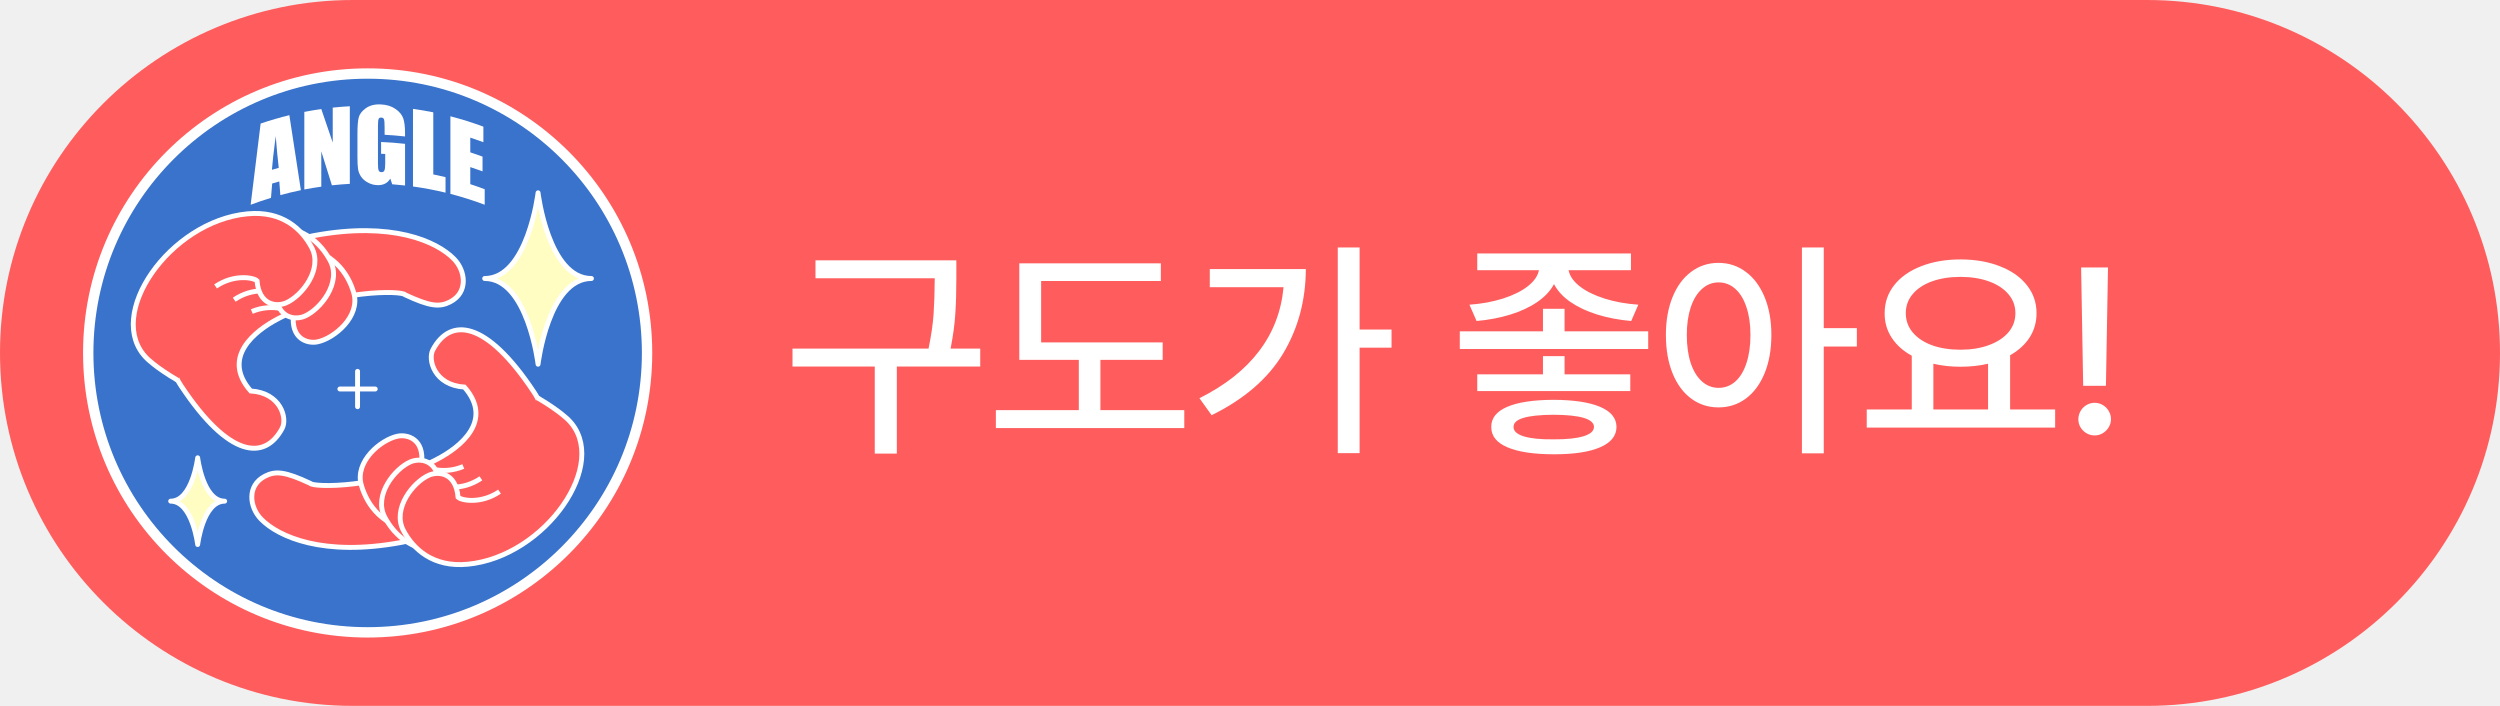
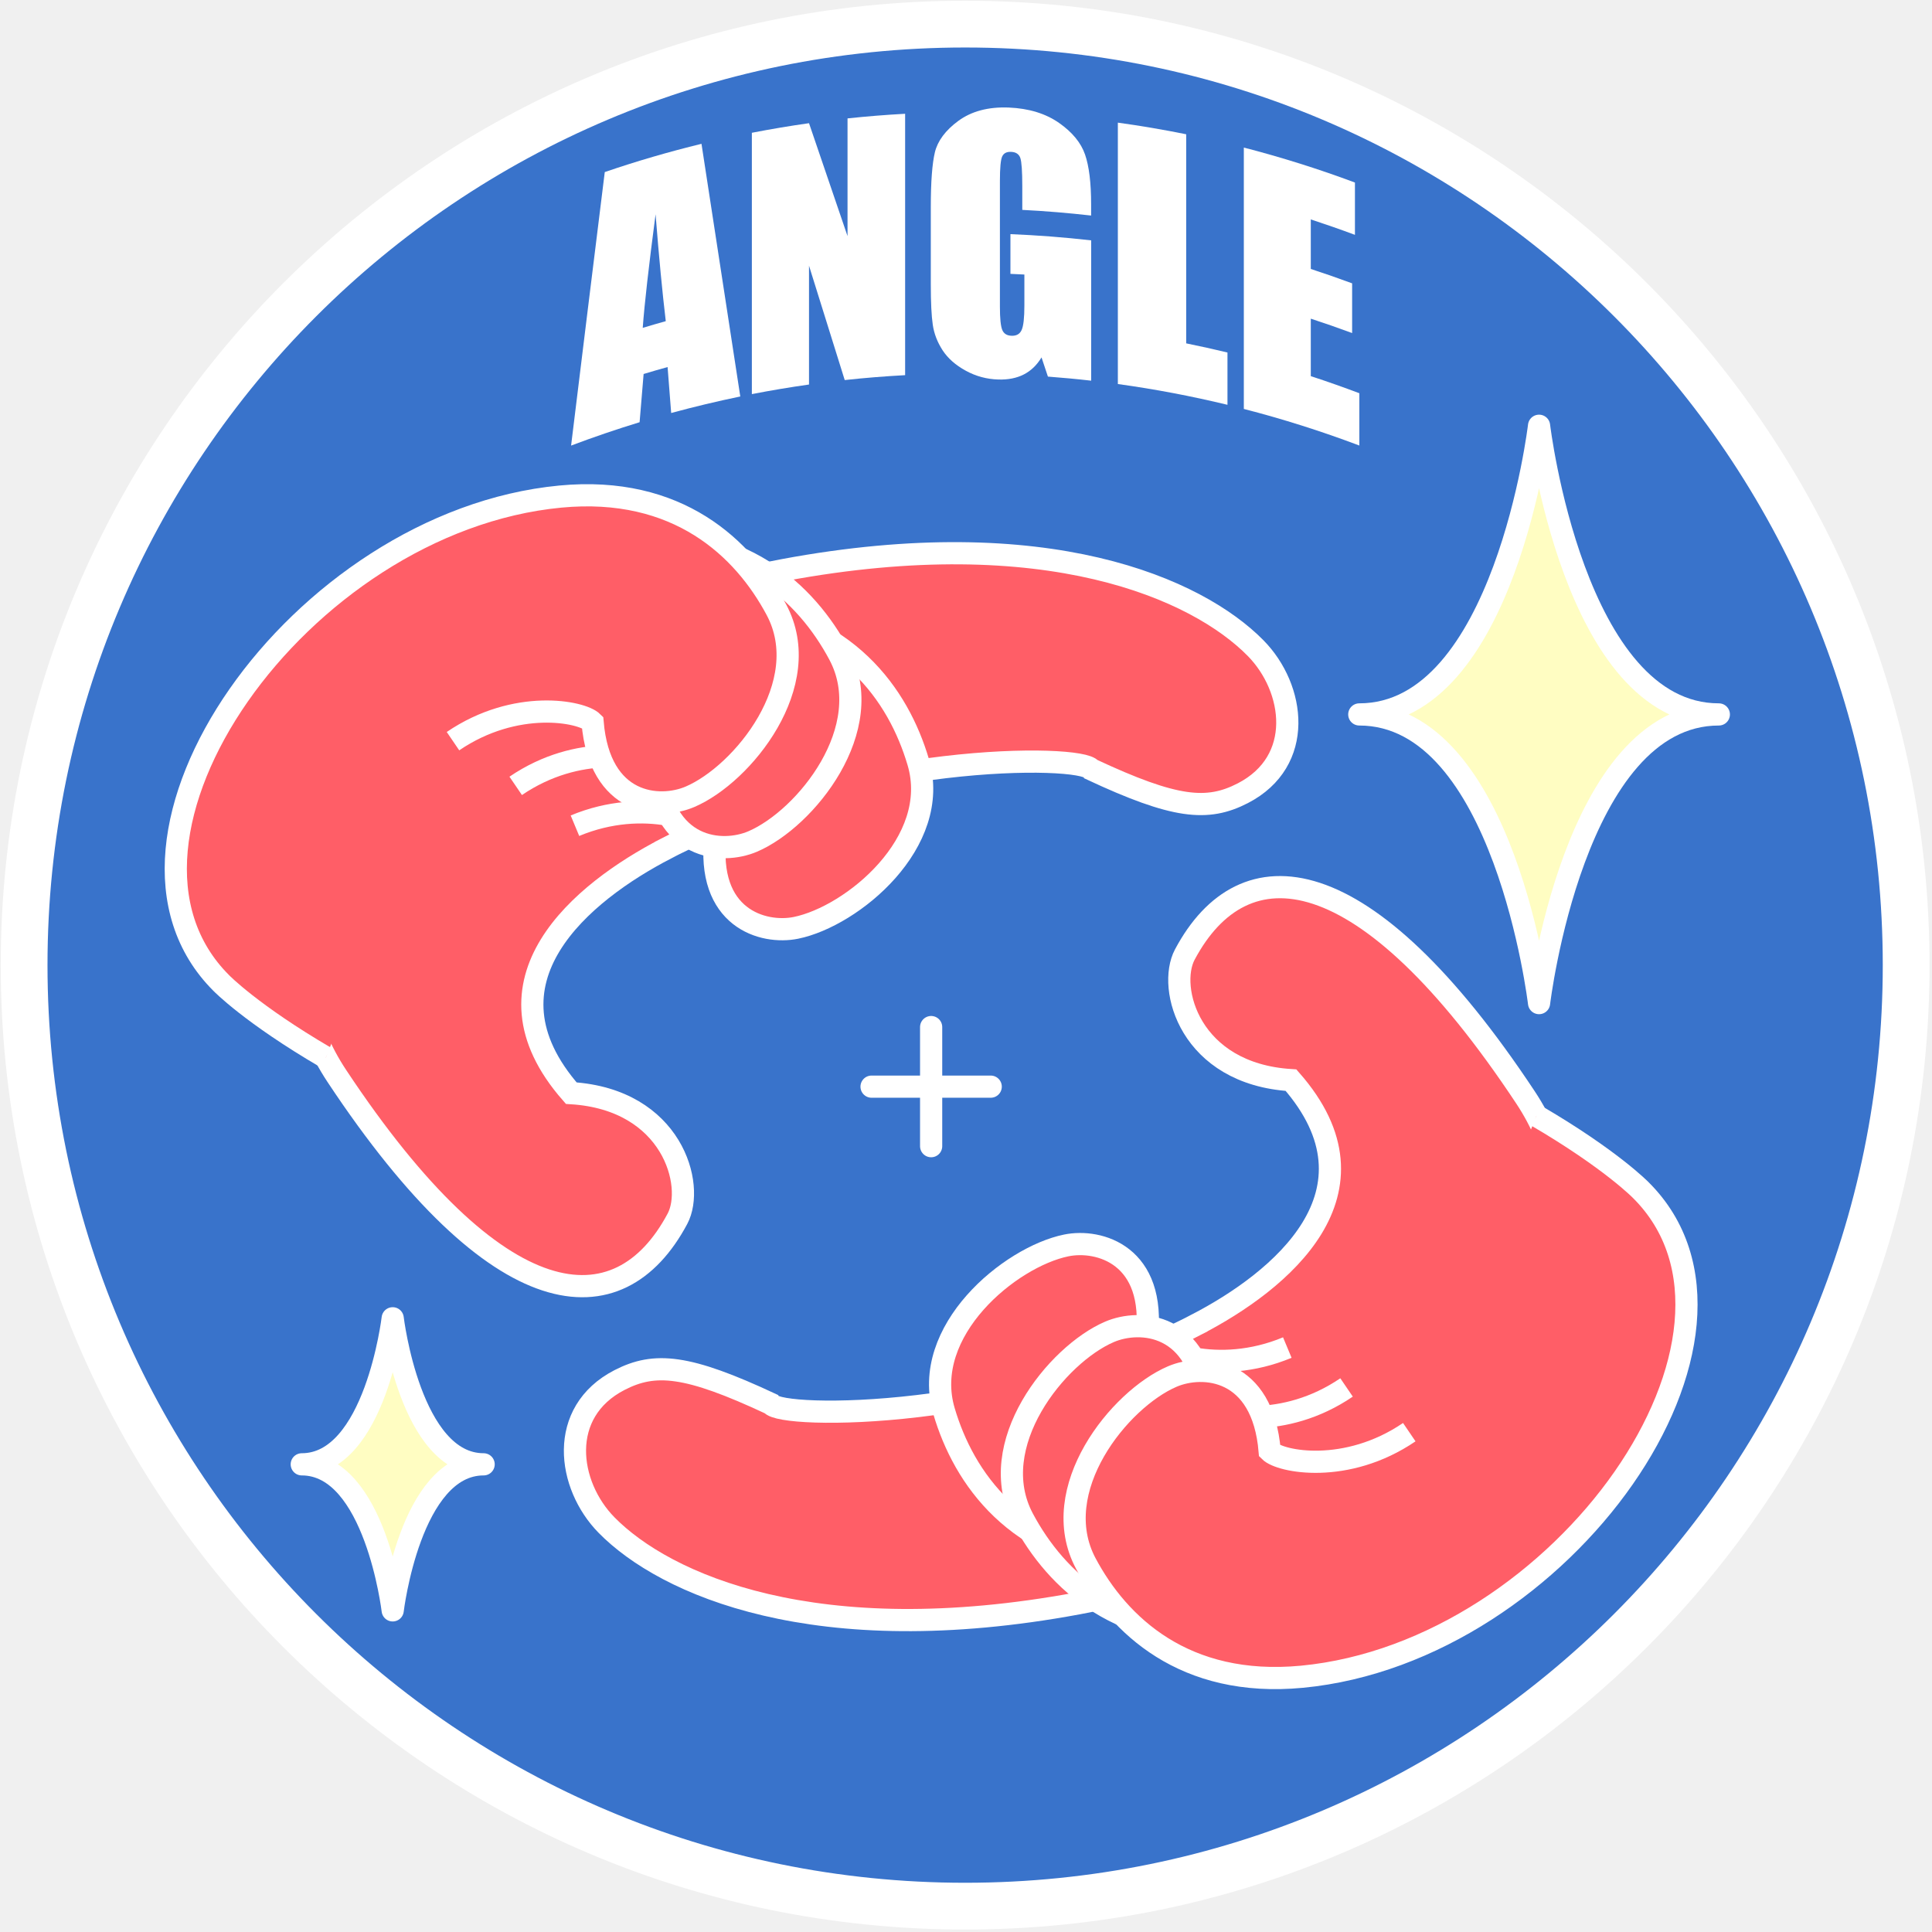
- <svg xmlns="http://www.w3.org/2000/svg" width="170" height="48" viewBox="0 0 170 48" fill="none">
-   <rect width="170" height="48" rx="24" fill="#FF5D5D" />
-   <path d="M25 43C35.493 43 44 34.493 44 24C44 13.507 35.493 5 25 5C14.507 5 6 13.507 6 24C6 34.493 14.507 43 25 43Z" fill="#3973CB" stroke="white" stroke-width="0.704" stroke-miterlimit="10" />
-   <path d="M18.956 21.649C22.723 19.701 27.344 19.742 27.547 20.047C29.238 20.838 29.89 20.898 30.606 20.529C31.861 19.882 31.661 18.408 30.866 17.601C29.687 16.401 26.646 15.037 21.348 16.02C15.122 17.177 9.602 22.144 12.314 26.238C15.573 31.158 18.011 31.337 19.191 29.121C19.55 28.448 19.093 26.712 17.047 26.585C15.06 24.321 17.27 22.522 18.956 21.65V21.649Z" fill="#FF5D5D" stroke="white" stroke-width="0.334" stroke-miterlimit="10" />
-   <path d="M17.122 21.185C18.537 20.595 19.79 21.12 19.96 21.376C19.76 23.055 20.923 23.383 21.585 23.247C22.722 23.014 24.532 21.52 24.053 19.9C23.654 18.549 22.61 17.039 20.238 16.783C14.964 16.214 9.287 21.598 11.558 25.027" fill="#FF5D5D" />
-   <path d="M17.122 21.185C18.537 20.595 19.79 21.12 19.96 21.376C19.76 23.055 20.923 23.383 21.585 23.247C22.722 23.014 24.532 21.52 24.053 19.9C23.654 18.549 22.61 17.039 20.238 16.783C14.964 16.214 9.287 21.598 11.558 25.027" stroke="white" stroke-width="0.334" stroke-miterlimit="10" />
-   <path d="M15.926 20.38C17.194 19.517 18.527 19.78 18.744 19.997C18.886 21.683 20.091 21.769 20.712 21.503C21.779 21.046 23.252 19.219 22.456 17.727C21.793 16.485 20.468 15.216 18.093 15.442C12.813 15.946 8.335 22.362 11.249 25.265" fill="#FF5D5D" />
-   <path d="M15.926 20.38C17.194 19.517 18.527 19.78 18.744 19.997C18.886 21.683 20.091 21.769 20.712 21.503C21.779 21.046 23.252 19.219 22.456 17.727C21.793 16.485 20.468 15.216 18.093 15.442C12.813 15.946 8.335 22.362 11.249 25.265" stroke="white" stroke-width="0.334" stroke-miterlimit="10" />
-   <path d="M14.659 19.478C15.928 18.614 17.261 18.878 17.478 19.095C17.619 20.781 18.824 20.866 19.445 20.601C20.512 20.143 21.985 18.316 21.19 16.825C20.527 15.582 19.201 14.314 16.827 14.54C11.547 15.044 7.068 21.46 9.982 24.363C9.982 24.363 10.583 24.984 12.091 25.865" fill="#FF5D5D" />
-   <path d="M14.659 19.478C15.928 18.614 17.261 18.878 17.478 19.095C17.619 20.781 18.824 20.866 19.445 20.601C20.512 20.143 21.985 18.316 21.19 16.825C20.527 15.582 19.201 14.314 16.827 14.54C11.547 15.044 7.068 21.46 9.982 24.363C9.982 24.363 10.583 24.984 12.091 25.865" stroke="white" stroke-width="0.334" stroke-miterlimit="10" />
-   <path d="M29.671 31.258C25.904 33.206 21.282 33.164 21.08 32.859C19.389 32.068 18.736 32.009 18.021 32.378C16.766 33.025 16.966 34.499 17.761 35.306C18.94 36.506 21.981 37.87 27.279 36.886C33.505 35.73 39.025 30.763 36.313 26.669C33.054 21.749 30.616 21.57 29.436 23.786C29.077 24.458 29.533 26.195 31.58 26.322C33.567 28.585 31.357 30.385 29.671 31.257V31.258Z" fill="#FF5D5D" stroke="white" stroke-width="0.334" stroke-miterlimit="10" />
-   <path d="M31.505 31.721C30.09 32.311 28.837 31.786 28.666 31.53C28.867 29.851 27.704 29.524 27.042 29.66C25.905 29.892 24.094 31.387 24.574 33.007C24.973 34.358 26.017 35.867 28.388 36.123C33.663 36.692 39.34 31.309 37.069 27.879" fill="#FF5D5D" />
-   <path d="M31.505 31.721C30.09 32.311 28.837 31.786 28.666 31.53C28.867 29.851 27.704 29.524 27.042 29.66C25.905 29.892 24.094 31.387 24.574 33.007C24.973 34.358 26.017 35.867 28.388 36.123C33.663 36.692 39.34 31.309 37.069 27.879" stroke="white" stroke-width="0.334" stroke-miterlimit="10" />
-   <path d="M32.701 32.527C31.433 33.39 30.1 33.127 29.883 32.91C29.741 31.224 28.536 31.138 27.915 31.404C26.848 31.861 25.375 33.688 26.171 35.179C26.834 36.422 28.159 37.691 30.534 37.465C35.814 36.961 40.292 30.545 37.378 27.642" fill="#FF5D5D" />
-   <path d="M32.701 32.527C31.433 33.39 30.1 33.127 29.883 32.91C29.741 31.224 28.536 31.138 27.915 31.404C26.848 31.861 25.375 33.688 26.171 35.179C26.834 36.422 28.159 37.691 30.534 37.465C35.814 36.961 40.292 30.545 37.378 27.642" stroke="white" stroke-width="0.334" stroke-miterlimit="10" />
-   <path d="M33.968 33.43C32.699 34.293 31.366 34.029 31.149 33.812C31.008 32.127 29.803 32.041 29.182 32.307C28.115 32.764 26.641 34.591 27.437 36.082C28.1 37.325 29.425 38.594 31.8 38.368C37.08 37.864 41.559 31.448 38.645 28.545C38.645 28.545 38.044 27.924 36.536 27.043" fill="#FF5D5D" />
-   <path d="M33.968 33.43C32.699 34.293 31.366 34.029 31.149 33.812C31.008 32.127 29.803 32.041 29.182 32.307C28.115 32.764 26.641 34.591 27.437 36.082C28.1 37.325 29.425 38.594 31.8 38.368C37.08 37.864 41.559 31.448 38.645 28.545C38.645 28.545 38.044 27.924 36.536 27.043" stroke="white" stroke-width="0.334" stroke-miterlimit="10" />
-   <path d="M24.314 25.251V27.655" stroke="white" stroke-width="0.334" stroke-miterlimit="10" stroke-linecap="round" />
-   <path d="M25.516 26.453H23.111" stroke="white" stroke-width="0.334" stroke-miterlimit="10" stroke-linecap="round" />
-   <path d="M19.676 7.831C19.937 9.527 20.197 11.227 20.46 12.933C19.992 13.03 19.526 13.141 19.064 13.267C19.04 12.957 19.015 12.648 18.992 12.339C18.831 12.383 18.669 12.43 18.508 12.479C18.481 12.804 18.453 13.128 18.427 13.453C17.962 13.595 17.501 13.752 17.044 13.924C17.269 12.079 17.495 10.239 17.723 8.402C18.368 8.181 19.021 7.991 19.678 7.831H19.676ZM18.955 11.413C18.886 10.834 18.817 10.115 18.749 9.254C18.611 10.305 18.524 11.07 18.49 11.547C18.645 11.501 18.8 11.455 18.956 11.412L18.955 11.413Z" fill="white" />
-   <path d="M23.788 7.225C23.788 8.984 23.788 10.743 23.788 12.502C23.381 12.525 22.974 12.557 22.569 12.601C22.328 11.828 22.087 11.058 21.848 10.293V12.692C21.462 12.746 21.077 12.811 20.694 12.885V7.609C21.078 7.534 21.462 7.47 21.848 7.415C22.107 8.171 22.366 8.931 22.626 9.695V7.318C23.013 7.277 23.401 7.246 23.79 7.225H23.788Z" fill="white" />
-   <path d="M27.545 9.28C27.082 9.228 26.618 9.189 26.153 9.165V8.686C26.153 8.384 26.14 8.194 26.113 8.116C26.086 8.039 26.024 7.997 25.924 7.994C25.838 7.99 25.779 8.02 25.748 8.085C25.717 8.149 25.701 8.316 25.701 8.586V11.118C25.701 11.355 25.717 11.511 25.748 11.588C25.779 11.663 25.84 11.704 25.934 11.707C26.035 11.711 26.104 11.672 26.141 11.589C26.177 11.507 26.195 11.342 26.195 11.096V10.47C26.102 10.466 26.007 10.462 25.914 10.457V9.655C26.458 9.677 27.002 9.719 27.544 9.781V12.614C27.253 12.58 26.962 12.554 26.671 12.531C26.627 12.402 26.585 12.273 26.541 12.144C26.447 12.301 26.327 12.416 26.182 12.489C26.037 12.562 25.867 12.596 25.67 12.59C25.435 12.584 25.216 12.525 25.011 12.412C24.807 12.3 24.652 12.164 24.545 12.002C24.439 11.838 24.373 11.668 24.346 11.486C24.319 11.306 24.306 11.034 24.306 10.671V9.103C24.306 8.599 24.334 8.232 24.388 8.002C24.444 7.773 24.602 7.559 24.863 7.367C25.125 7.176 25.464 7.082 25.879 7.099C26.288 7.116 26.626 7.221 26.895 7.409C27.165 7.597 27.339 7.812 27.421 8.048C27.502 8.284 27.543 8.619 27.543 9.051V9.279L27.545 9.28Z" fill="white" />
-   <path d="M29.463 7.638V11.86C29.741 11.917 30.019 11.978 30.296 12.045V13.101C29.564 12.924 28.825 12.784 28.083 12.681V7.404C28.545 7.467 29.006 7.546 29.463 7.638Z" fill="white" />
-   <path d="M30.625 7.907C31.382 8.102 32.131 8.337 32.87 8.613V9.669C32.574 9.559 32.277 9.456 31.979 9.358V10.358C32.258 10.449 32.536 10.546 32.813 10.648V11.652C32.536 11.55 32.258 11.453 31.979 11.362V12.522C32.307 12.629 32.634 12.745 32.959 12.867V13.923C32.192 13.634 31.413 13.387 30.627 13.184V7.907H30.625Z" fill="white" />
-   <path d="M36.588 24.767C36.588 24.767 37.281 18.938 40.218 18.938C37.281 18.938 36.588 13.11 36.588 13.11C36.588 13.11 35.895 18.938 32.958 18.938C35.895 18.938 36.588 24.767 36.588 24.767Z" fill="#FFFDC2" stroke="white" stroke-width="0.334" stroke-linecap="round" stroke-linejoin="round" />
-   <path d="M13.442 37.028C13.442 37.028 13.793 34.079 15.278 34.079C13.793 34.079 13.442 31.13 13.442 31.13C13.442 31.13 13.091 34.079 11.606 34.079C13.091 34.079 13.442 37.028 13.442 37.028Z" fill="#FFFDC2" stroke="white" stroke-width="0.334" stroke-linecap="round" stroke-linejoin="round" />
-   <path d="M65.031 18.938C65.031 19.844 65.008 20.646 64.961 21.344C64.919 22.037 64.812 22.823 64.641 23.703H66.656V24.922H60.984V30.844H59.484V24.922H53.891V23.703H63.141C63.323 22.823 63.438 22.039 63.484 21.352C63.531 20.664 63.557 19.859 63.562 18.938V18.922H55.453V17.703H65.031V18.938ZM79.062 24.469H74.828V27.891H80.531V29.109H67.719V27.891H73.359V24.469H69.312V17.906H78.938V19.109H70.797V23.281H79.062V24.469ZM92.453 22.406H94.625V23.641H92.453V30.812H90.969V16.828H92.453V22.406ZM81.562 27.078C83.312 26.203 84.664 25.135 85.617 23.875C86.576 22.615 87.13 21.167 87.281 19.531H82.266V18.297H88.797C88.787 20.432 88.268 22.352 87.242 24.055C86.216 25.753 84.599 27.146 82.391 28.234L81.562 27.078ZM106.391 22.531H112.078V23.734H99.266V22.531H104.922V21H106.391V22.531ZM99.922 20.719C100.745 20.662 101.5 20.523 102.188 20.305C102.88 20.086 103.443 19.81 103.875 19.477C104.312 19.138 104.57 18.771 104.648 18.375H100.453V17.234H110.906V18.375H106.664C106.742 18.771 106.997 19.138 107.43 19.477C107.862 19.81 108.424 20.086 109.117 20.305C109.81 20.523 110.573 20.662 111.406 20.719L110.922 21.828C110.094 21.755 109.326 21.609 108.617 21.391C107.914 21.172 107.307 20.888 106.797 20.539C106.286 20.185 105.911 19.779 105.672 19.32C105.427 19.779 105.047 20.185 104.531 20.539C104.021 20.888 103.411 21.172 102.703 21.391C102 21.609 101.234 21.755 100.406 21.828L99.922 20.719ZM100.453 25.453H104.922V24.219H106.391V25.453H110.859V26.594H100.453V25.453ZM101.406 29.031C101.401 28.432 101.763 27.977 102.492 27.664C103.221 27.352 104.271 27.193 105.641 27.188C107.01 27.193 108.065 27.352 108.805 27.664C109.544 27.977 109.917 28.432 109.922 29.031C109.917 29.635 109.547 30.096 108.812 30.414C108.083 30.732 107.042 30.891 105.688 30.891C104.302 30.891 103.24 30.732 102.5 30.414C101.766 30.102 101.401 29.641 101.406 29.031ZM102.922 29.031C102.917 29.312 103.148 29.526 103.617 29.672C104.086 29.818 104.76 29.885 105.641 29.875C106.531 29.88 107.211 29.81 107.68 29.664C108.148 29.523 108.385 29.312 108.391 29.031C108.385 28.49 107.469 28.213 105.641 28.203C103.812 28.213 102.906 28.49 102.922 29.031ZM116.859 17.875C117.552 17.875 118.169 18.078 118.711 18.484C119.258 18.885 119.685 19.458 119.992 20.203C120.299 20.943 120.453 21.802 120.453 22.781C120.453 23.771 120.299 24.638 119.992 25.383C119.685 26.128 119.26 26.701 118.719 27.102C118.177 27.503 117.557 27.703 116.859 27.703C116.161 27.703 115.542 27.503 115 27.102C114.458 26.701 114.036 26.128 113.734 25.383C113.432 24.638 113.281 23.771 113.281 22.781C113.281 21.802 113.432 20.943 113.734 20.203C114.036 19.458 114.458 18.885 115 18.484C115.542 18.078 116.161 17.875 116.859 17.875ZM114.703 22.781C114.703 23.51 114.792 24.146 114.969 24.688C115.151 25.229 115.406 25.646 115.734 25.938C116.062 26.229 116.438 26.375 116.859 26.375C117.292 26.375 117.672 26.232 118 25.945C118.328 25.654 118.581 25.237 118.758 24.695C118.94 24.148 119.031 23.51 119.031 22.781C119.031 22.057 118.94 21.427 118.758 20.891C118.581 20.349 118.328 19.932 118 19.641C117.672 19.349 117.292 19.203 116.859 19.203C116.438 19.203 116.062 19.352 115.734 19.648C115.406 19.94 115.151 20.357 114.969 20.898C114.792 21.435 114.703 22.062 114.703 22.781ZM122.531 16.828H124.016V22.312H126.266V23.562H124.016V30.828H122.531V16.828ZM139.75 29.078H126.938V27.844H130V24.188C129.411 23.865 128.956 23.456 128.633 22.961C128.31 22.466 128.151 21.912 128.156 21.297C128.156 20.573 128.375 19.935 128.812 19.383C129.25 18.831 129.859 18.404 130.641 18.102C131.427 17.794 132.318 17.641 133.312 17.641C134.307 17.641 135.198 17.794 135.984 18.102C136.771 18.404 137.383 18.831 137.82 19.383C138.263 19.935 138.484 20.573 138.484 21.297C138.484 21.906 138.328 22.456 138.016 22.945C137.703 23.43 137.26 23.833 136.688 24.156V27.844H139.75V29.078ZM129.594 21.297C129.594 21.792 129.75 22.227 130.062 22.602C130.375 22.977 130.812 23.268 131.375 23.477C131.938 23.68 132.583 23.781 133.312 23.781C134.036 23.781 134.68 23.677 135.242 23.469C135.81 23.26 136.253 22.971 136.57 22.602C136.888 22.227 137.047 21.792 137.047 21.297C137.047 20.802 136.888 20.37 136.57 20C136.253 19.625 135.81 19.336 135.242 19.133C134.68 18.93 134.036 18.828 133.312 18.828C132.583 18.828 131.938 18.93 131.375 19.133C130.812 19.336 130.375 19.625 130.062 20C129.75 20.37 129.594 20.802 129.594 21.297ZM135.188 27.844V24.734C134.604 24.87 133.979 24.938 133.312 24.938C132.656 24.938 132.042 24.87 131.469 24.734V27.844H135.188ZM143.203 26.234H141.656L141.516 18.188H143.344L143.203 26.234ZM141.328 28.516C141.328 28.312 141.378 28.125 141.477 27.953C141.576 27.781 141.708 27.646 141.875 27.547C142.047 27.443 142.234 27.391 142.438 27.391C142.635 27.391 142.818 27.44 142.984 27.539C143.156 27.638 143.292 27.773 143.391 27.945C143.495 28.117 143.547 28.302 143.547 28.5C143.547 28.698 143.495 28.883 143.391 29.055C143.292 29.221 143.156 29.357 142.984 29.461C142.818 29.56 142.635 29.609 142.438 29.609C142.24 29.609 142.055 29.56 141.883 29.461C141.716 29.362 141.581 29.229 141.477 29.062C141.378 28.896 141.328 28.713 141.328 28.516Z" fill="white" />
+ <svg xmlns="http://www.w3.org/2000/svg" width="641" height="641" viewBox="0 0 641 641" fill="none">
+   <path d="M320.213 632.425C492.643 632.425 632.425 492.643 632.425 320.213C632.425 147.782 492.643 8 320.213 8C147.782 8 8 147.782 8 320.213C8 492.643 147.782 632.425 320.213 632.425Z" fill="#3973CB" stroke="white" stroke-width="15.518" stroke-miterlimit="10" />
+   <path d="M220.89 281.575C282.802 249.577 358.739 250.253 362.067 255.263C389.86 268.264 400.575 269.233 412.332 263.181C432.957 252.539 429.666 228.33 416.61 215.055C397.228 195.344 347.256 172.927 260.202 189.091C157.899 208.089 67.188 289.712 111.748 356.982C165.304 437.837 205.366 440.781 224.766 404.358C230.654 393.314 223.157 364.771 189.532 362.687C156.875 325.495 193.188 295.929 220.89 281.593V281.575Z" fill="#FF5E67" stroke="white" stroke-width="7.362" stroke-miterlimit="10" />
+   <path d="M190.758 273.955C214.017 264.265 234.605 272.895 237.403 277.1C234.112 304.692 253.219 310.068 264.099 307.837C282.786 304.016 312.535 279.459 304.654 252.837C298.09 230.639 280.939 205.826 241.974 201.621C155.304 192.277 62.015 280.739 99.335 337.093" fill="#FF5E67" />
+   <path d="M190.758 273.955C214.017 264.265 234.605 272.895 237.403 277.1C234.112 304.692 253.219 310.068 264.099 307.837C282.786 304.016 312.535 279.459 304.654 252.837C298.09 230.639 280.939 205.826 241.974 201.621C155.304 192.277 62.015 280.739 99.335 337.093" stroke="white" stroke-width="7.362" stroke-miterlimit="10" />
+   <path d="M171.101 260.734C191.946 246.545 213.851 250.879 217.417 254.444C219.739 282.146 239.541 283.554 249.744 279.184C267.279 271.669 291.488 241.645 278.415 217.143C267.517 196.719 245.74 175.875 206.72 179.587C119.959 187.87 46.362 293.3 94.25 341.005" fill="#FF5E67" />
+   <path d="M171.101 260.734C191.946 246.545 213.851 250.879 217.417 254.444C219.739 282.146 239.541 283.554 249.744 279.184C267.279 271.669 291.488 241.645 278.415 217.143C267.517 196.719 245.74 175.875 206.72 179.587C119.959 187.87 46.362 293.3 94.25 341.005" stroke="white" stroke-width="7.362" stroke-miterlimit="10" />
+   <path d="M150.292 245.903C171.137 231.714 193.042 236.048 196.608 239.613C198.93 267.315 218.732 268.723 228.935 264.353C246.47 256.838 270.679 226.814 257.606 202.312C246.708 181.888 224.931 161.044 185.911 164.755C99.15 173.038 25.553 278.469 73.441 326.174C73.441 326.174 83.315 336.377 108.091 350.858" fill="#FF5E67" />
+   <path d="M150.292 245.903C171.137 231.714 193.042 236.048 196.608 239.613C198.93 267.315 218.732 268.723 228.935 264.353C246.47 256.838 270.679 226.814 257.606 202.312C246.708 181.888 224.931 161.044 185.911 164.755C99.15 173.038 25.553 278.469 73.441 326.174C73.441 326.174 83.315 336.377 108.091 350.858" stroke="white" stroke-width="7.362" stroke-miterlimit="10" />
+   <path d="M396.973 439.483C335.061 471.482 259.125 470.805 255.797 465.795C228.004 452.795 217.289 451.825 205.532 457.878C184.907 468.519 188.198 492.729 201.253 506.003C220.635 525.714 270.607 548.131 357.661 531.968C459.965 512.97 550.675 431.346 506.115 364.077C452.559 283.221 412.497 280.278 393.097 316.701C387.209 327.745 394.706 356.287 428.332 358.372C460.989 395.563 424.675 425.13 396.973 439.465V439.483Z" fill="#FF5E67" stroke="white" stroke-width="7.362" stroke-miterlimit="10" />
+   <path d="M427.105 447.093C403.847 456.784 383.258 448.154 380.461 443.948C383.752 416.357 364.644 410.981 353.765 413.212C335.078 417.033 305.329 441.59 313.209 468.212C319.774 490.41 336.925 515.223 375.89 519.428C462.559 528.772 555.848 440.31 518.529 383.956" fill="#FF5E67" />
+   <path d="M427.105 447.093C403.847 456.784 383.258 448.154 380.461 443.948C383.752 416.357 364.644 410.981 353.765 413.212C335.078 417.033 305.329 441.59 313.209 468.212C319.774 490.41 336.925 515.223 375.89 519.428C462.559 528.772 555.848 440.31 518.529 383.956" stroke="white" stroke-width="7.362" stroke-miterlimit="10" />
+   <path d="M446.762 460.328C425.917 474.517 404.012 470.183 400.446 466.618C398.124 438.916 378.322 437.508 368.119 441.878C350.584 449.394 326.375 479.417 339.448 503.919C350.346 524.343 372.123 545.188 411.143 541.476C497.904 533.193 571.5 427.763 523.613 380.058" fill="#FF5E67" />
+   <path d="M446.762 460.328C425.917 474.517 404.012 470.183 400.446 466.618C398.124 438.916 378.322 437.508 368.119 441.878C350.584 449.394 326.375 479.417 339.448 503.919C350.346 524.343 372.123 545.187 411.143 541.476C497.904 533.193 571.5 427.763 523.612 380.058" stroke="white" stroke-width="7.362" stroke-miterlimit="10" />
+   <path d="M467.571 475.163C446.726 489.352 424.821 485.018 421.255 481.453C418.933 453.751 399.131 452.343 388.928 456.713C371.393 464.228 347.184 494.252 360.257 518.754C371.155 539.178 392.932 560.022 431.952 556.311C518.713 548.028 592.309 442.597 544.422 394.892C544.422 394.892 534.548 384.69 509.772 370.208" fill="#FF5E67" />
+   <path d="M467.571 475.163C446.726 489.352 424.821 485.018 421.255 481.453C418.933 453.751 399.131 452.343 388.928 456.713C371.393 464.228 347.184 494.252 360.257 518.754C371.155 539.178 392.932 560.022 431.952 556.311C518.713 548.028 592.309 442.597 544.422 394.892C544.422 394.892 534.548 384.69 509.772 370.208" stroke="white" stroke-width="7.362" stroke-miterlimit="10" />
+   <path d="M308.933 340.764V380.277" stroke="white" stroke-width="7.362" stroke-miterlimit="10" stroke-linecap="round" />
+   <path d="M328.699 360.53H289.167" stroke="white" stroke-width="7.362" stroke-miterlimit="10" stroke-linecap="round" />
+   <path d="M232.739 47.708C237.018 75.574 241.297 103.513 245.612 131.544C237.932 133.135 230.271 134.963 222.683 137.029C222.28 131.946 221.878 126.863 221.494 121.78C218.843 122.511 216.192 123.279 213.54 124.084C213.101 129.423 212.644 134.744 212.206 140.083C204.562 142.423 196.993 145.001 189.478 147.835C193.189 117.519 196.901 87.276 200.65 57.088C211.236 53.468 221.97 50.341 232.776 47.708H232.739ZM220.891 106.567C219.757 97.059 218.623 85.247 217.508 71.094C215.241 88.355 213.815 100.935 213.248 108.779C215.789 108.011 218.349 107.262 220.909 106.548L220.891 106.567Z" fill="white" />
+   <path d="M300.303 37.746C300.303 66.654 300.303 95.563 300.303 124.471C293.611 124.837 286.918 125.367 280.263 126.098C276.313 113.39 272.345 100.737 268.414 88.157V127.579C262.069 128.475 255.743 129.536 249.453 130.761V44.054C255.761 42.829 262.069 41.769 268.414 40.873C272.675 53.288 276.935 65.777 281.195 78.338V39.282C287.558 38.605 293.94 38.093 300.321 37.746H300.303Z" fill="white" />
+   <path d="M362.049 71.519C354.442 70.659 346.817 70.019 339.174 69.635V61.755C339.174 56.8 338.955 53.673 338.516 52.393C338.077 51.131 337.053 50.437 335.408 50.382C334 50.327 333.031 50.821 332.519 51.881C332.007 52.941 331.751 55.684 331.751 60.109V101.725C331.751 105.62 332.007 108.18 332.519 109.441C333.031 110.685 334.036 111.343 335.572 111.398C337.236 111.471 338.37 110.831 338.973 109.46C339.577 108.107 339.869 105.401 339.869 101.36V91.084C338.333 91.01 336.779 90.937 335.243 90.864V77.681C344.184 78.046 353.126 78.741 362.03 79.747V126.3C357.258 125.752 352.467 125.313 347.677 124.947C346.964 122.826 346.269 120.705 345.556 118.584C344.001 121.162 342.027 123.045 339.65 124.252C337.273 125.459 334.475 126.008 331.239 125.916C327.38 125.806 323.778 124.837 320.414 122.991C317.05 121.144 314.508 118.913 312.753 116.243C311.016 113.556 309.919 110.758 309.48 107.778C309.041 104.815 308.822 100.336 308.822 94.375V68.612C308.822 60.329 309.279 54.295 310.175 50.528C311.089 46.761 313.685 43.232 317.982 40.087C322.279 36.942 327.856 35.406 334.676 35.681C341.387 35.955 346.945 37.692 351.37 40.782C355.795 43.872 358.666 47.401 360.001 51.278C361.335 55.154 362.012 60.658 362.012 67.752V71.501L362.049 71.519Z" fill="white" />
+   <path d="M393.555 44.547V113.92C398.126 114.853 402.697 115.858 407.25 116.955V134.308C395.219 131.4 383.078 129.096 370.882 127.414V40.69C378.47 41.732 386.04 43.03 393.555 44.547Z" fill="white" />
+   <path d="M412.661 48.953C425.095 52.171 437.4 56.029 449.541 60.564V77.916C444.678 76.106 439.795 74.406 434.895 72.796V89.234C439.485 90.734 444.056 92.325 448.609 94.007V110.5C444.056 108.818 439.485 107.227 434.895 105.727V124.798C440.289 126.554 445.665 128.455 451.004 130.467V147.819C438.406 143.065 425.607 139.006 412.679 135.678V48.953H412.661Z" fill="white" />
+   <path d="M510.63 332.809C510.63 332.809 522.021 237.034 570.275 237.034C522.021 237.034 510.63 141.258 510.63 141.258C510.63 141.258 499.238 237.034 450.985 237.034C499.238 237.034 510.63 332.809 510.63 332.809Z" fill="#FFFDC2" stroke="white" stroke-width="7.362" stroke-linecap="round" stroke-linejoin="round" />
+   <path d="M130.288 534.29C130.288 534.29 136.048 485.836 160.458 485.836C136.048 485.836 130.288 437.381 130.288 437.381C130.288 437.381 124.528 485.836 100.118 485.836C124.528 485.836 130.288 534.29 130.288 534.29Z" fill="#FFFDC2" stroke="white" stroke-width="7.362" stroke-linecap="round" stroke-linejoin="round" />
</svg>
